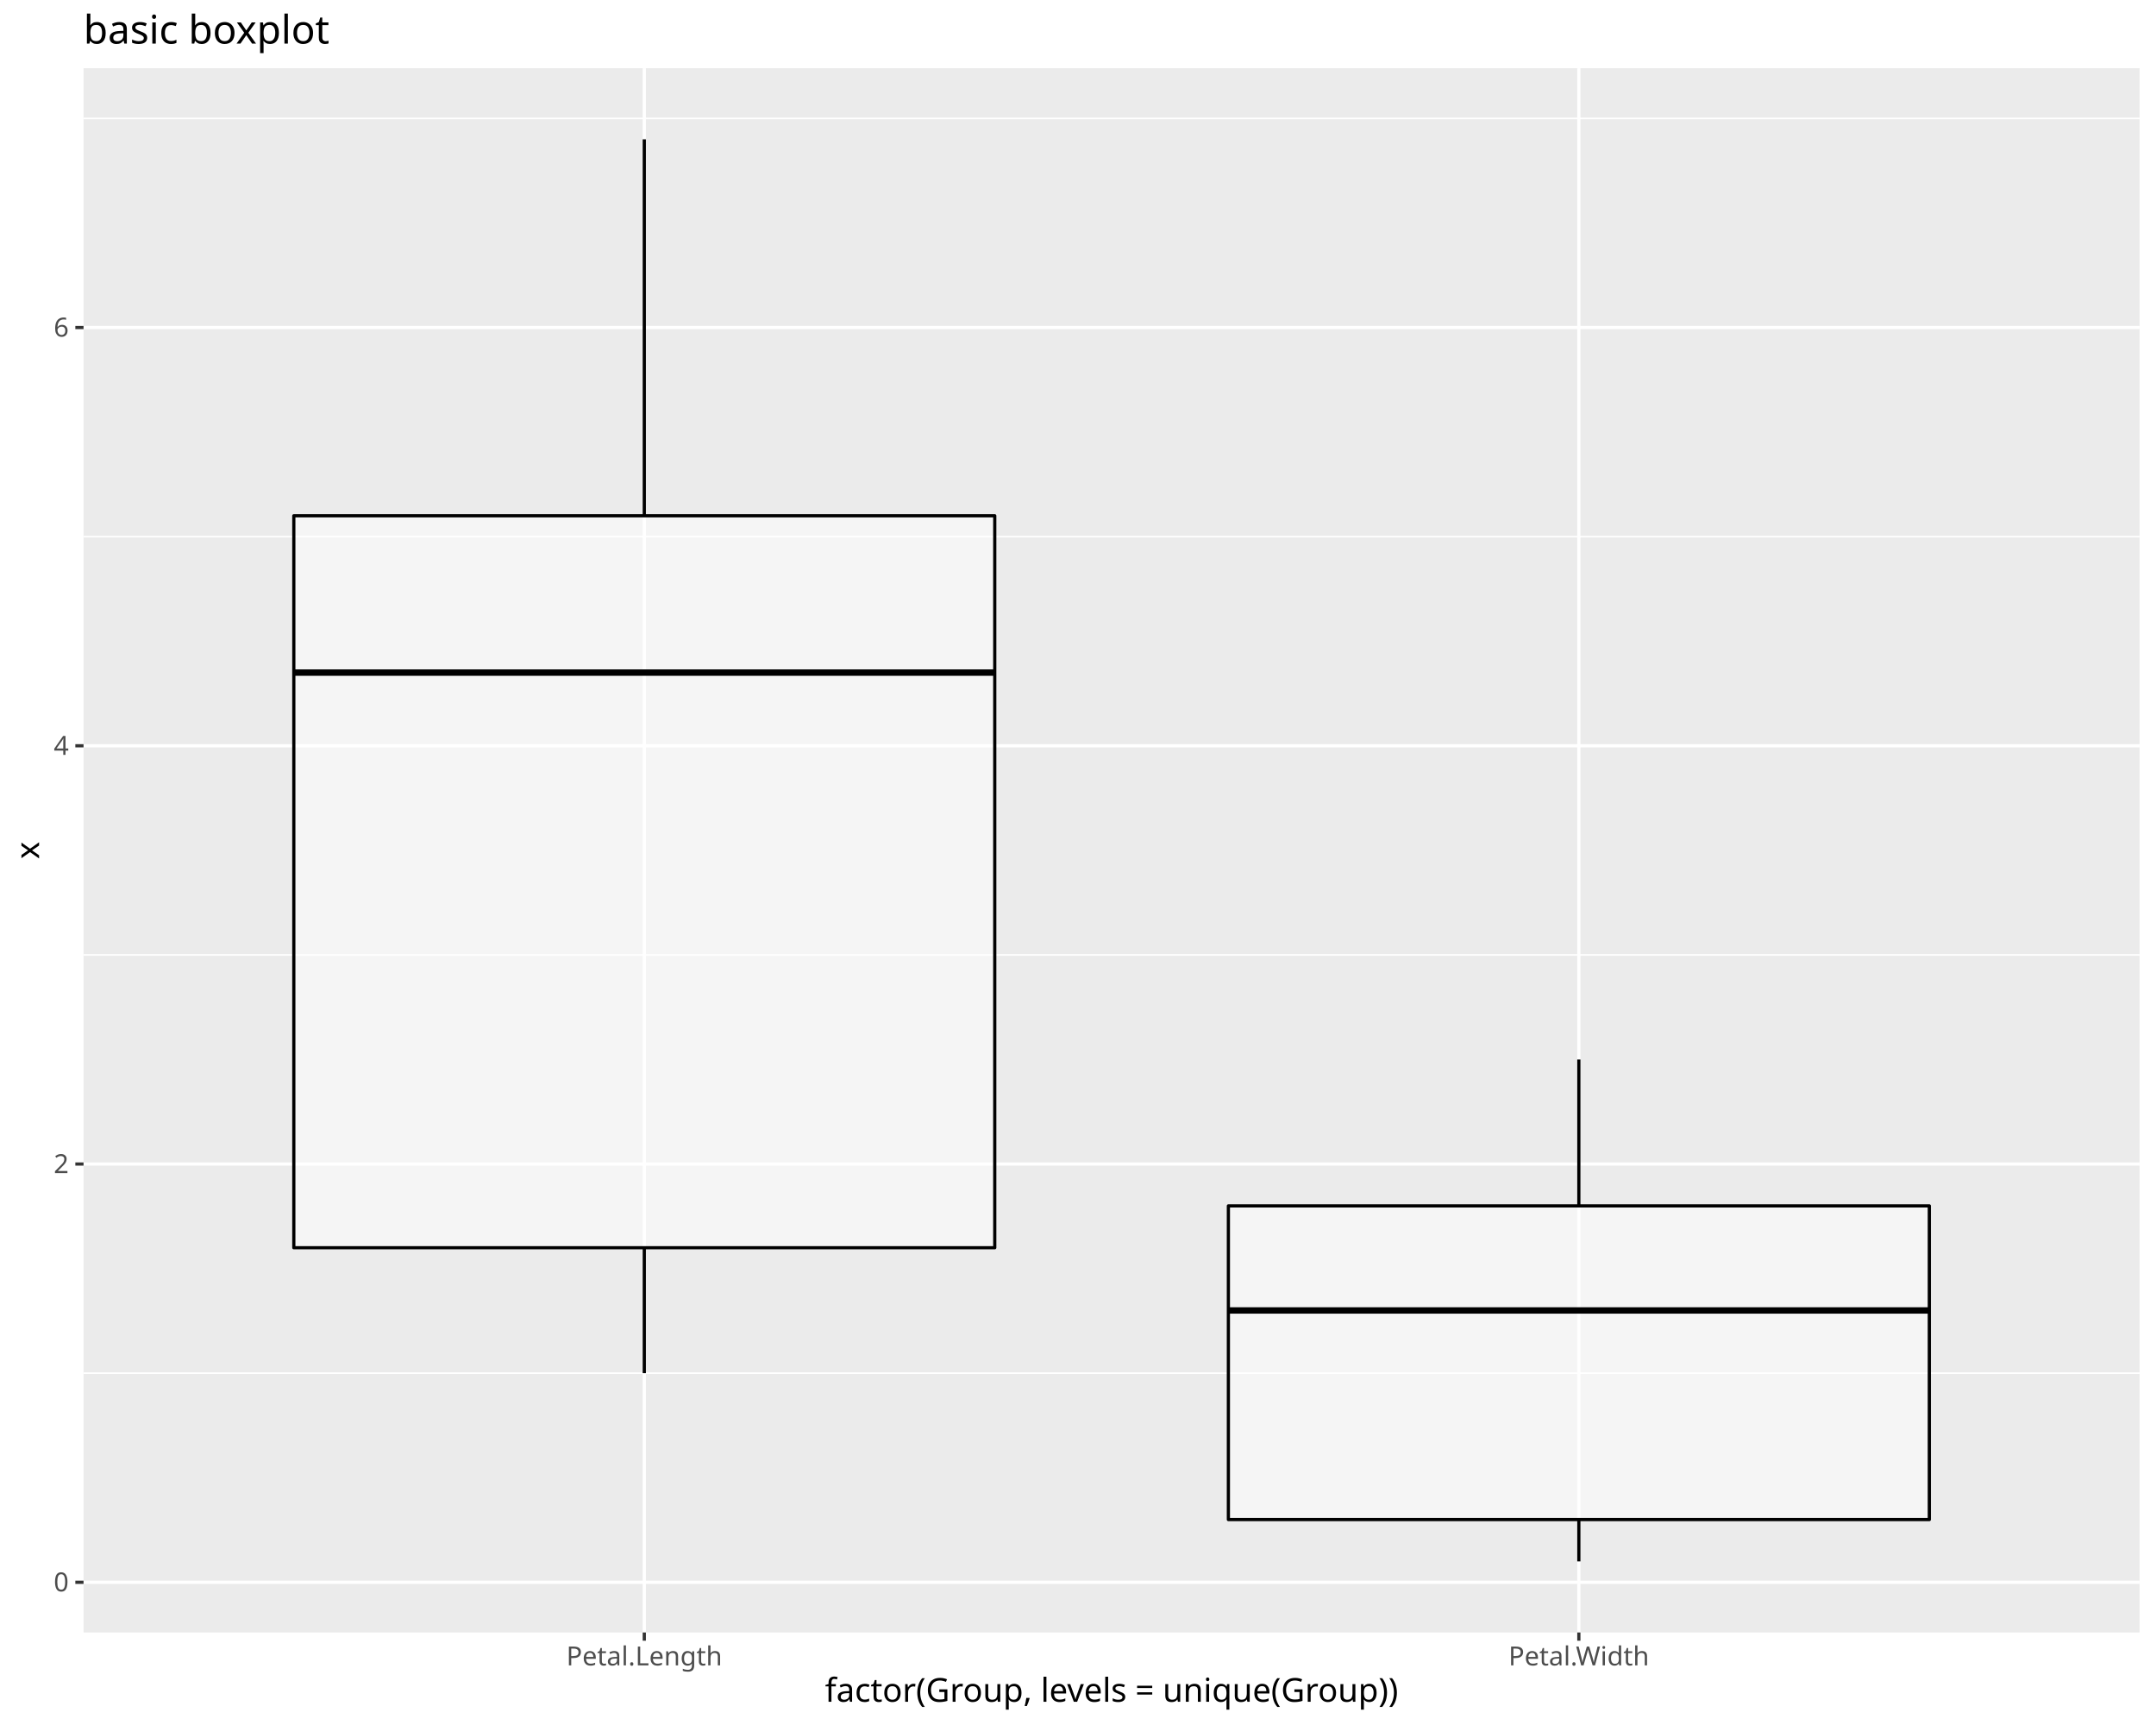
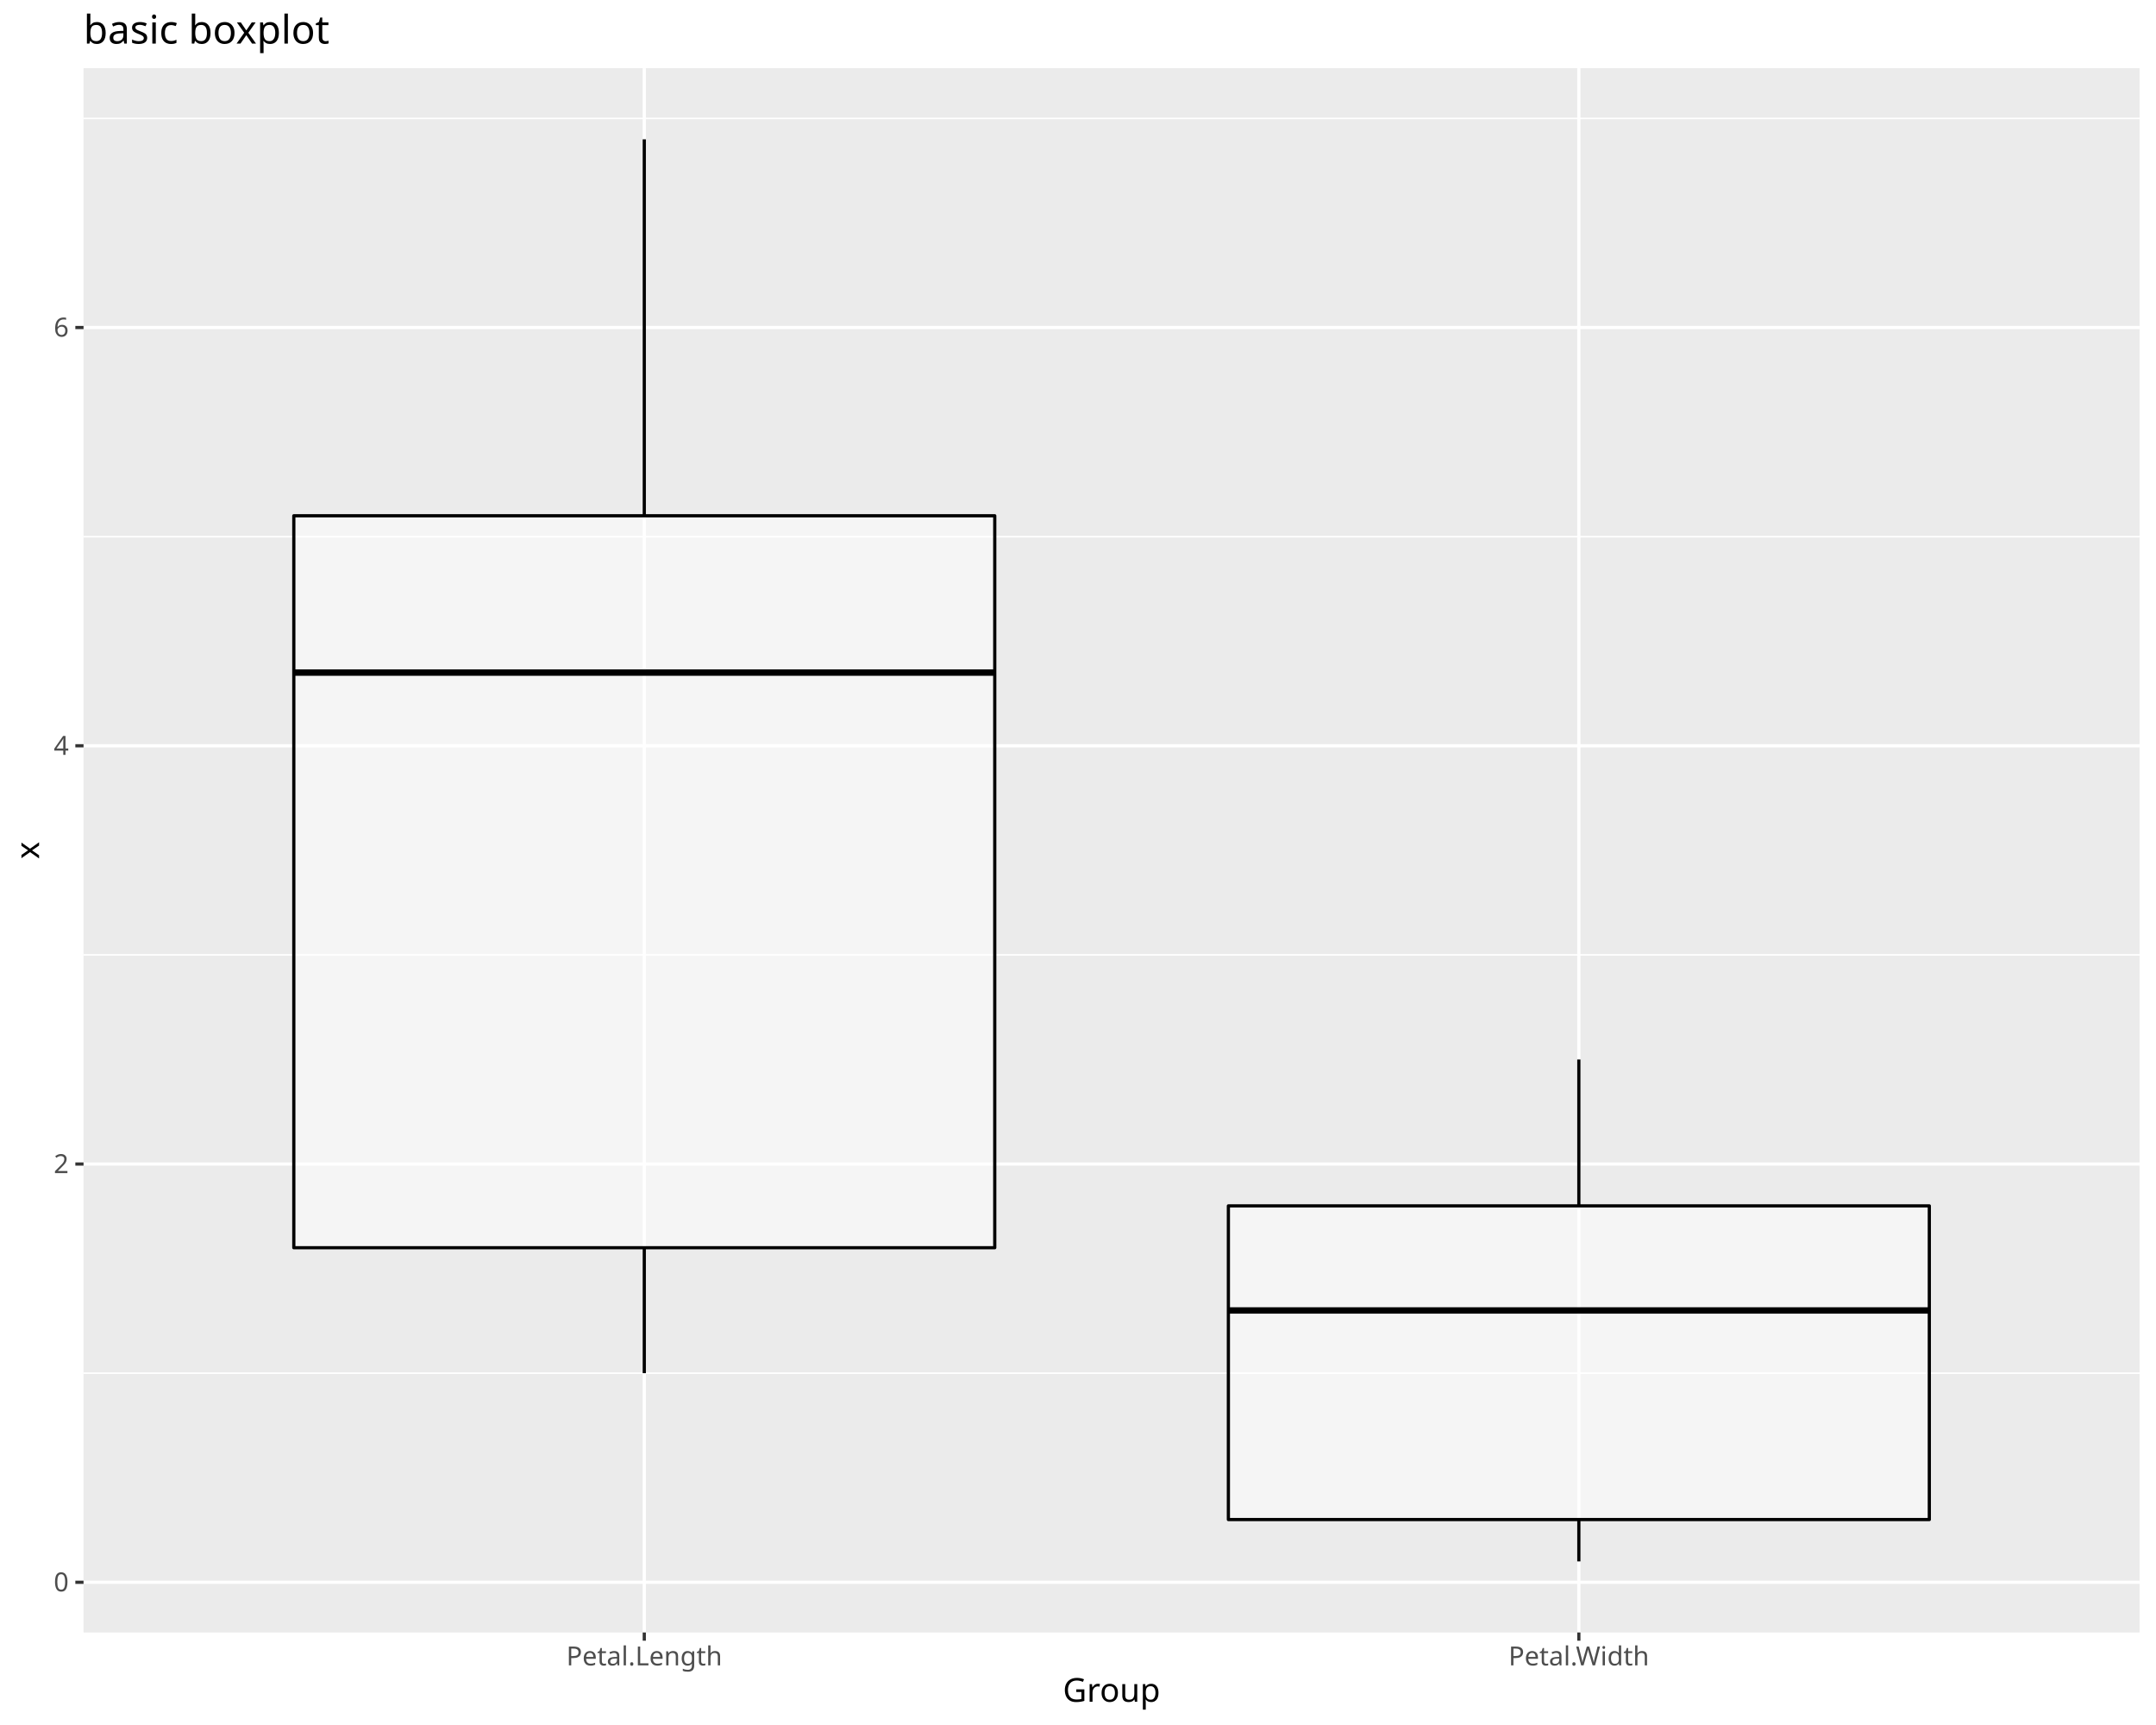
<svg xmlns="http://www.w3.org/2000/svg" class="svglite" data-engine-version="2.0" width="720.00pt" height="576.00pt" viewBox="0 0 720.00 576.00">
  <defs>
    <style type="text/css">
    .svglite line, .svglite polyline, .svglite polygon, .svglite path, .svglite rect, .svglite circle {
      fill: none;
      stroke: #000000;
      stroke-linecap: round;
      stroke-linejoin: round;
      stroke-miterlimit: 10.00;
    }
  </style>
  </defs>
  <rect width="100%" height="100%" style="stroke: none; fill: #FFFFFF;" />
  <defs>
    <clipPath id="cpMC4wMHw3MjAuMDB8MC4wMHw1NzYuMDA=">
      <rect x="0.00" y="0.00" width="720.00" height="576.00" />
    </clipPath>
  </defs>
  <g clip-path="url(#cpMC4wMHw3MjAuMDB8MC4wMHw1NzYuMDA=)">
    <rect x="0.00" y="0.00" width="720.00" height="576.00" style="stroke-width: 1.07; stroke: #FFFFFF; fill: #FFFFFF;" />
  </g>
  <defs>
    <clipPath id="cpMjcuOTB8NzE0LjUyfDIyLjc4fDU0NS4xMQ==">
      <rect x="27.90" y="22.78" width="686.62" height="522.33" />
    </clipPath>
  </defs>
  <g clip-path="url(#cpMjcuOTB8NzE0LjUyfDIyLjc4fDU0NS4xMQ==)">
    <rect x="27.90" y="22.78" width="686.62" height="522.33" style="stroke-width: 1.07; stroke: none; fill: #EBEBEB;" />
    <polyline points="27.90,458.52 714.52,458.52 " style="stroke-width: 0.53; stroke: #FFFFFF; stroke-linecap: butt;" />
    <polyline points="27.90,318.86 714.52,318.86 " style="stroke-width: 0.53; stroke: #FFFFFF; stroke-linecap: butt;" />
    <polyline points="27.90,179.20 714.52,179.20 " style="stroke-width: 0.53; stroke: #FFFFFF; stroke-linecap: butt;" />
    <polyline points="27.90,39.54 714.52,39.54 " style="stroke-width: 0.53; stroke: #FFFFFF; stroke-linecap: butt;" />
    <polyline points="27.90,528.35 714.52,528.35 " style="stroke-width: 1.07; stroke: #FFFFFF; stroke-linecap: butt;" />
    <polyline points="27.90,388.69 714.52,388.69 " style="stroke-width: 1.07; stroke: #FFFFFF; stroke-linecap: butt;" />
    <polyline points="27.90,249.03 714.52,249.03 " style="stroke-width: 1.07; stroke: #FFFFFF; stroke-linecap: butt;" />
    <polyline points="27.90,109.37 714.52,109.37 " style="stroke-width: 1.07; stroke: #FFFFFF; stroke-linecap: butt;" />
    <polyline points="215.16,545.11 215.16,22.78 " style="stroke-width: 1.07; stroke: #FFFFFF; stroke-linecap: butt;" />
    <polyline points="527.26,545.11 527.26,22.78 " style="stroke-width: 1.07; stroke: #FFFFFF; stroke-linecap: butt;" />
    <line x1="215.16" y1="172.22" x2="215.16" y2="46.53" style="stroke-width: 1.07; stroke-linecap: butt;" />
    <line x1="215.16" y1="416.63" x2="215.16" y2="458.52" style="stroke-width: 1.07; stroke-linecap: butt;" />
    <polygon points="98.12,172.22 98.12,416.63 332.20,416.63 332.20,172.22 98.12,172.22 " style="stroke-width: 1.07; fill: #FFFFFF; fill-opacity: 0.50;" />
    <line x1="98.12" y1="224.59" x2="332.20" y2="224.59" style="stroke-width: 2.13; stroke-linecap: butt;" />
    <line x1="527.26" y1="402.66" x2="527.26" y2="353.78" style="stroke-width: 1.07; stroke-linecap: butt;" />
    <line x1="527.26" y1="507.40" x2="527.26" y2="521.37" style="stroke-width: 1.07; stroke-linecap: butt;" />
    <polygon points="410.22,402.66 410.22,507.40 644.30,507.40 644.30,402.66 410.22,402.66 " style="stroke-width: 1.07; fill: #FFFFFF; fill-opacity: 0.50;" />
    <line x1="410.22" y1="437.57" x2="644.30" y2="437.57" style="stroke-width: 2.13; stroke-linecap: butt;" />
  </g>
  <g clip-path="url(#cpMC4wMHw3MjAuMDB8MC4wMHw1NzYuMDA=)">
    <text x="22.97" y="531.38" text-anchor="end" style="font-size: 8.80px; fill: #4D4D4D; font-family: sans;" textLength="4.89px" lengthAdjust="spacingAndGlyphs">0</text>
    <text x="22.97" y="391.72" text-anchor="end" style="font-size: 8.80px; fill: #4D4D4D; font-family: sans;" textLength="4.89px" lengthAdjust="spacingAndGlyphs">2</text>
    <text x="22.97" y="252.06" text-anchor="end" style="font-size: 8.80px; fill: #4D4D4D; font-family: sans;" textLength="4.89px" lengthAdjust="spacingAndGlyphs">4</text>
    <text x="22.97" y="112.40" text-anchor="end" style="font-size: 8.80px; fill: #4D4D4D; font-family: sans;" textLength="4.89px" lengthAdjust="spacingAndGlyphs">6</text>
    <polyline points="25.16,528.35 27.90,528.35 " style="stroke-width: 1.07; stroke: #333333; stroke-linecap: butt;" />
    <polyline points="25.16,388.69 27.90,388.69 " style="stroke-width: 1.07; stroke: #333333; stroke-linecap: butt;" />
    <polyline points="25.16,249.03 27.90,249.03 " style="stroke-width: 1.07; stroke: #333333; stroke-linecap: butt;" />
    <polyline points="25.16,109.37 27.90,109.37 " style="stroke-width: 1.07; stroke: #333333; stroke-linecap: butt;" />
    <polyline points="215.16,547.85 215.16,545.11 " style="stroke-width: 1.07; stroke: #333333; stroke-linecap: butt;" />
    <polyline points="527.26,547.85 527.26,545.11 " style="stroke-width: 1.07; stroke: #333333; stroke-linecap: butt;" />
    <text x="215.16" y="556.10" text-anchor="middle" style="font-size: 8.80px; fill: #4D4D4D; font-family: sans;" textLength="49.42px" lengthAdjust="spacingAndGlyphs">Petal.Length</text>
    <text x="527.26" y="556.10" text-anchor="middle" style="font-size: 8.80px; fill: #4D4D4D; font-family: sans;" textLength="45.00px" lengthAdjust="spacingAndGlyphs">Petal.Width</text>
-     <text x="371.21" y="568.24" text-anchor="middle" style="font-size: 11.00px; font-family: sans;" textLength="183.14px" lengthAdjust="spacingAndGlyphs">factor(Group, levels = unique(Group))</text>
+     <text x="371.21" y="568.24" text-anchor="middle" style="font-size: 11.00px; font-family: sans;" textLength="30.58px" lengthAdjust="spacingAndGlyphs">Group</text>
    <text transform="translate(13.05,283.95) rotate(-90)" text-anchor="middle" style="font-size: 11.00px; font-family: sans;" textLength="5.50px" lengthAdjust="spacingAndGlyphs">x</text>
    <text x="27.90" y="14.56" style="font-size: 13.20px; font-family: sans;" textLength="77.06px" lengthAdjust="spacingAndGlyphs">basic boxplot</text>
  </g>
</svg>
